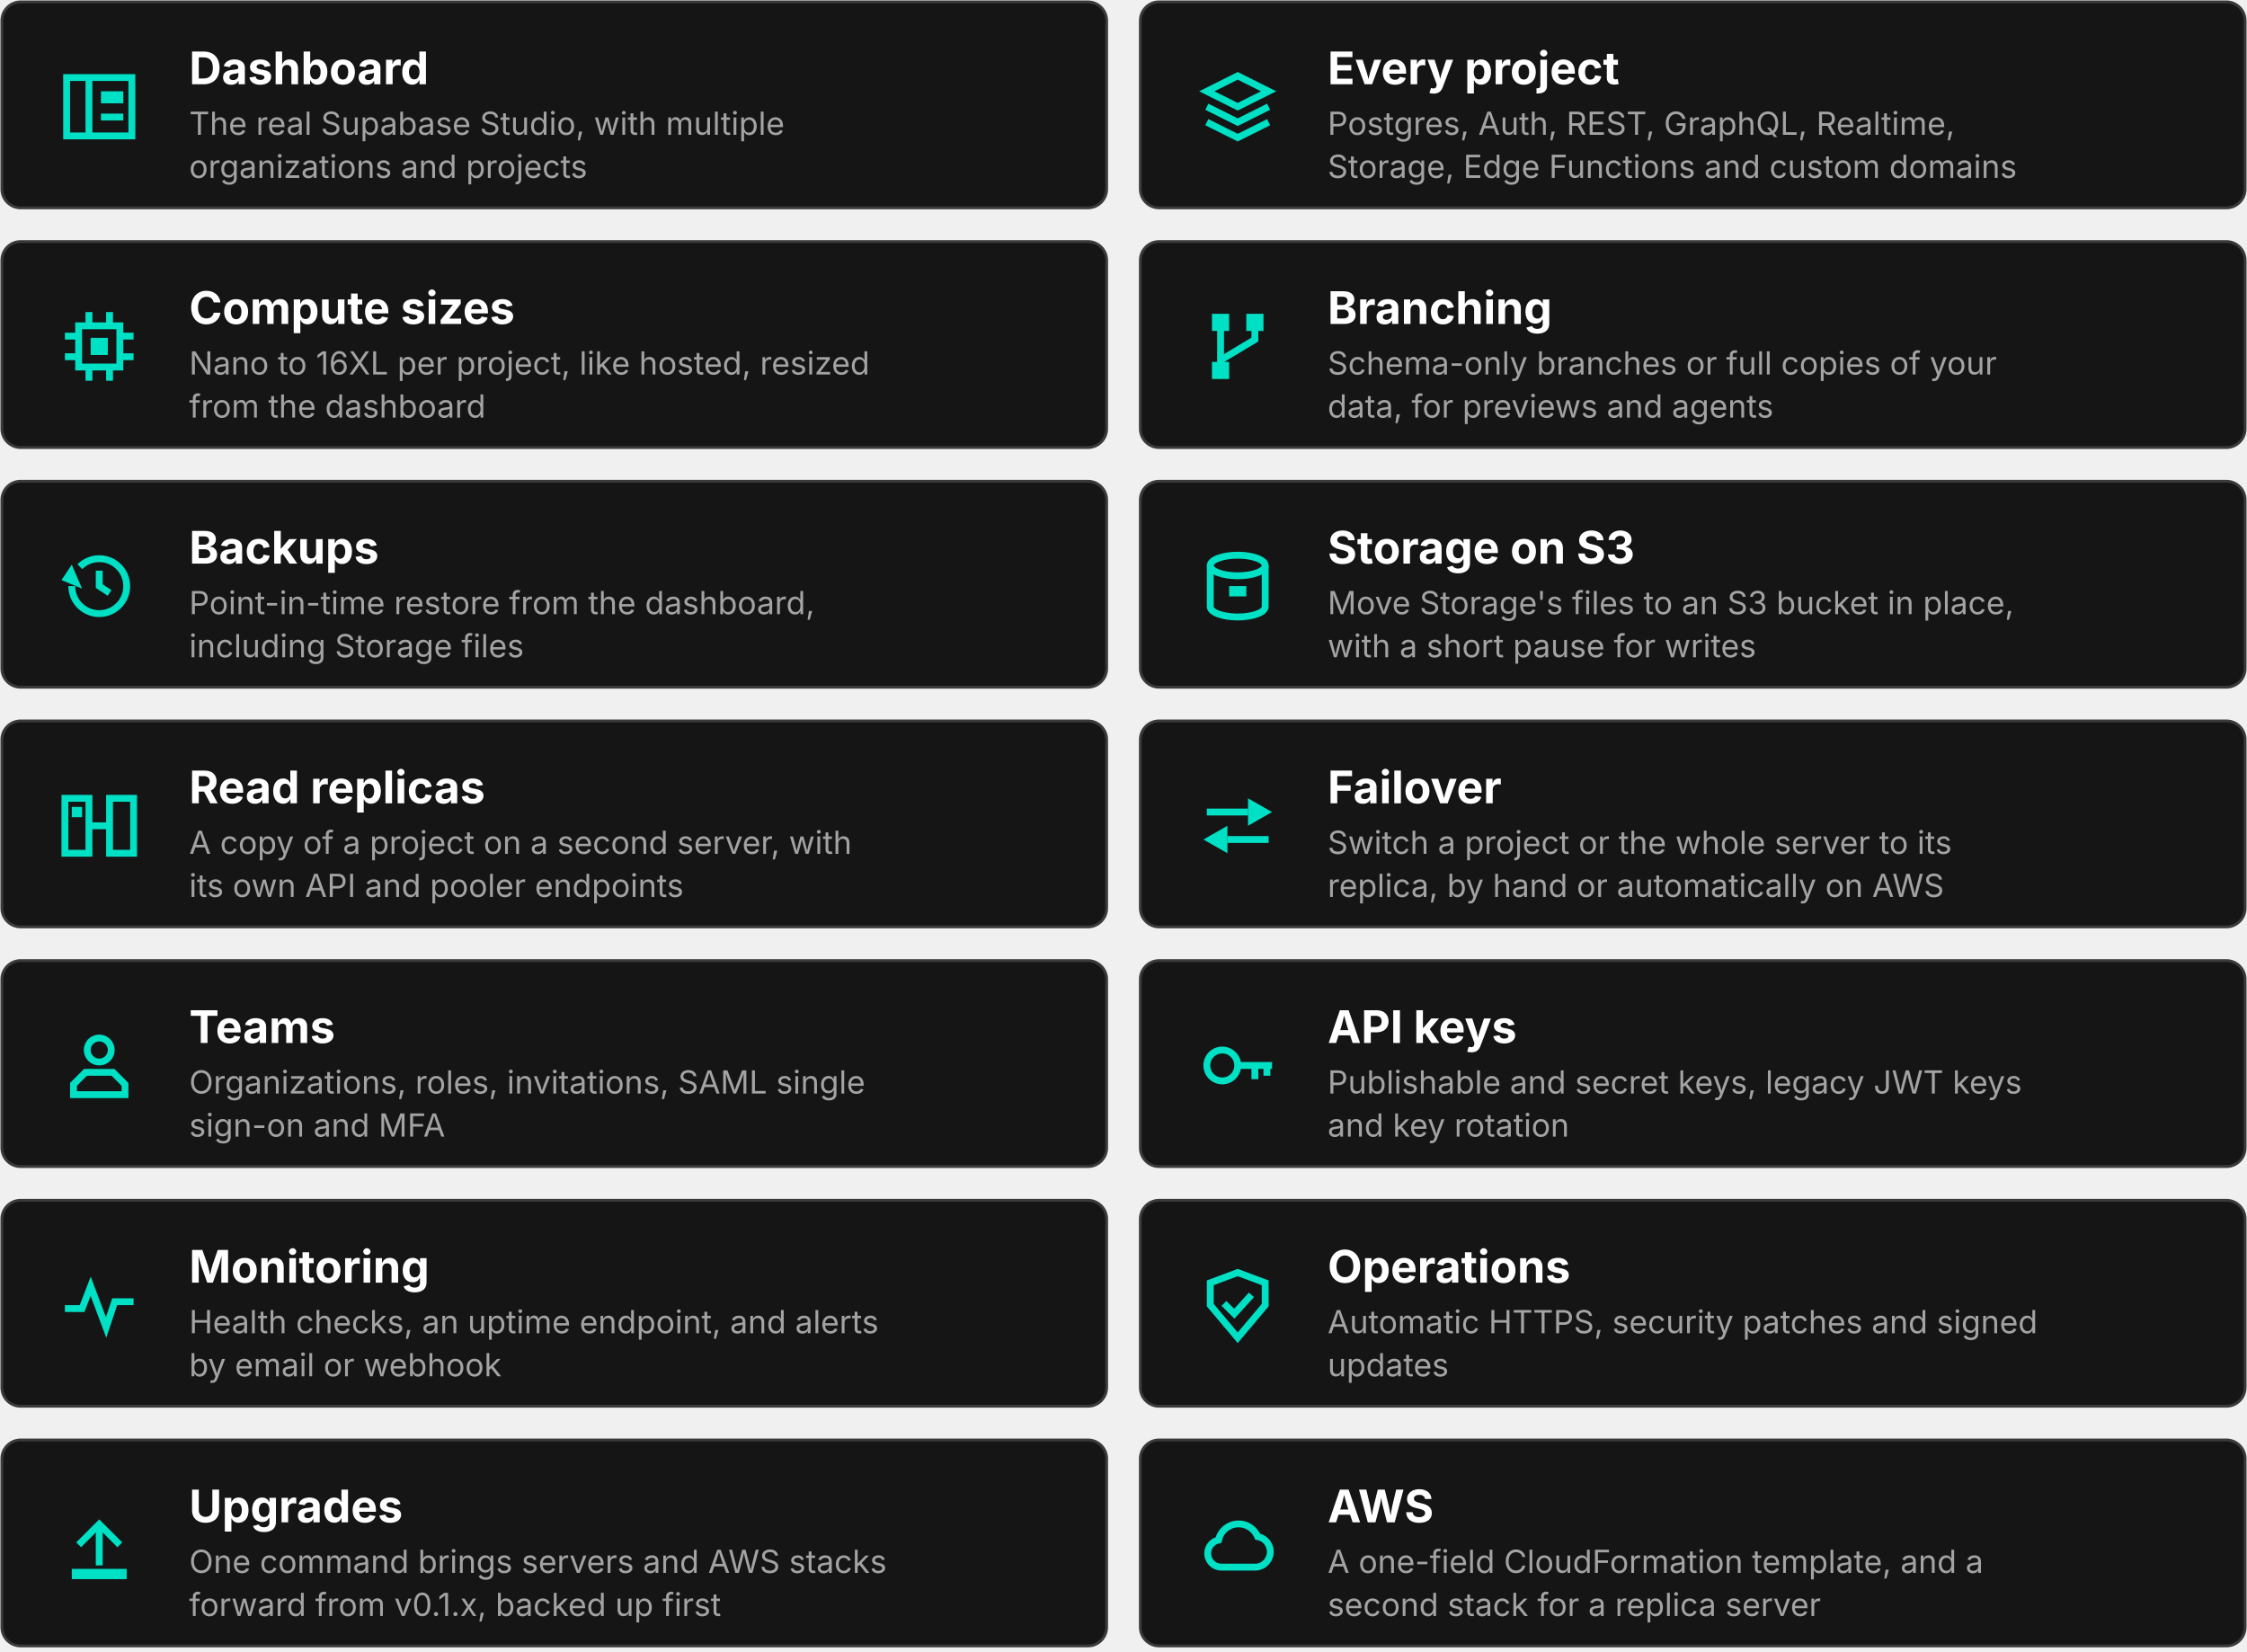
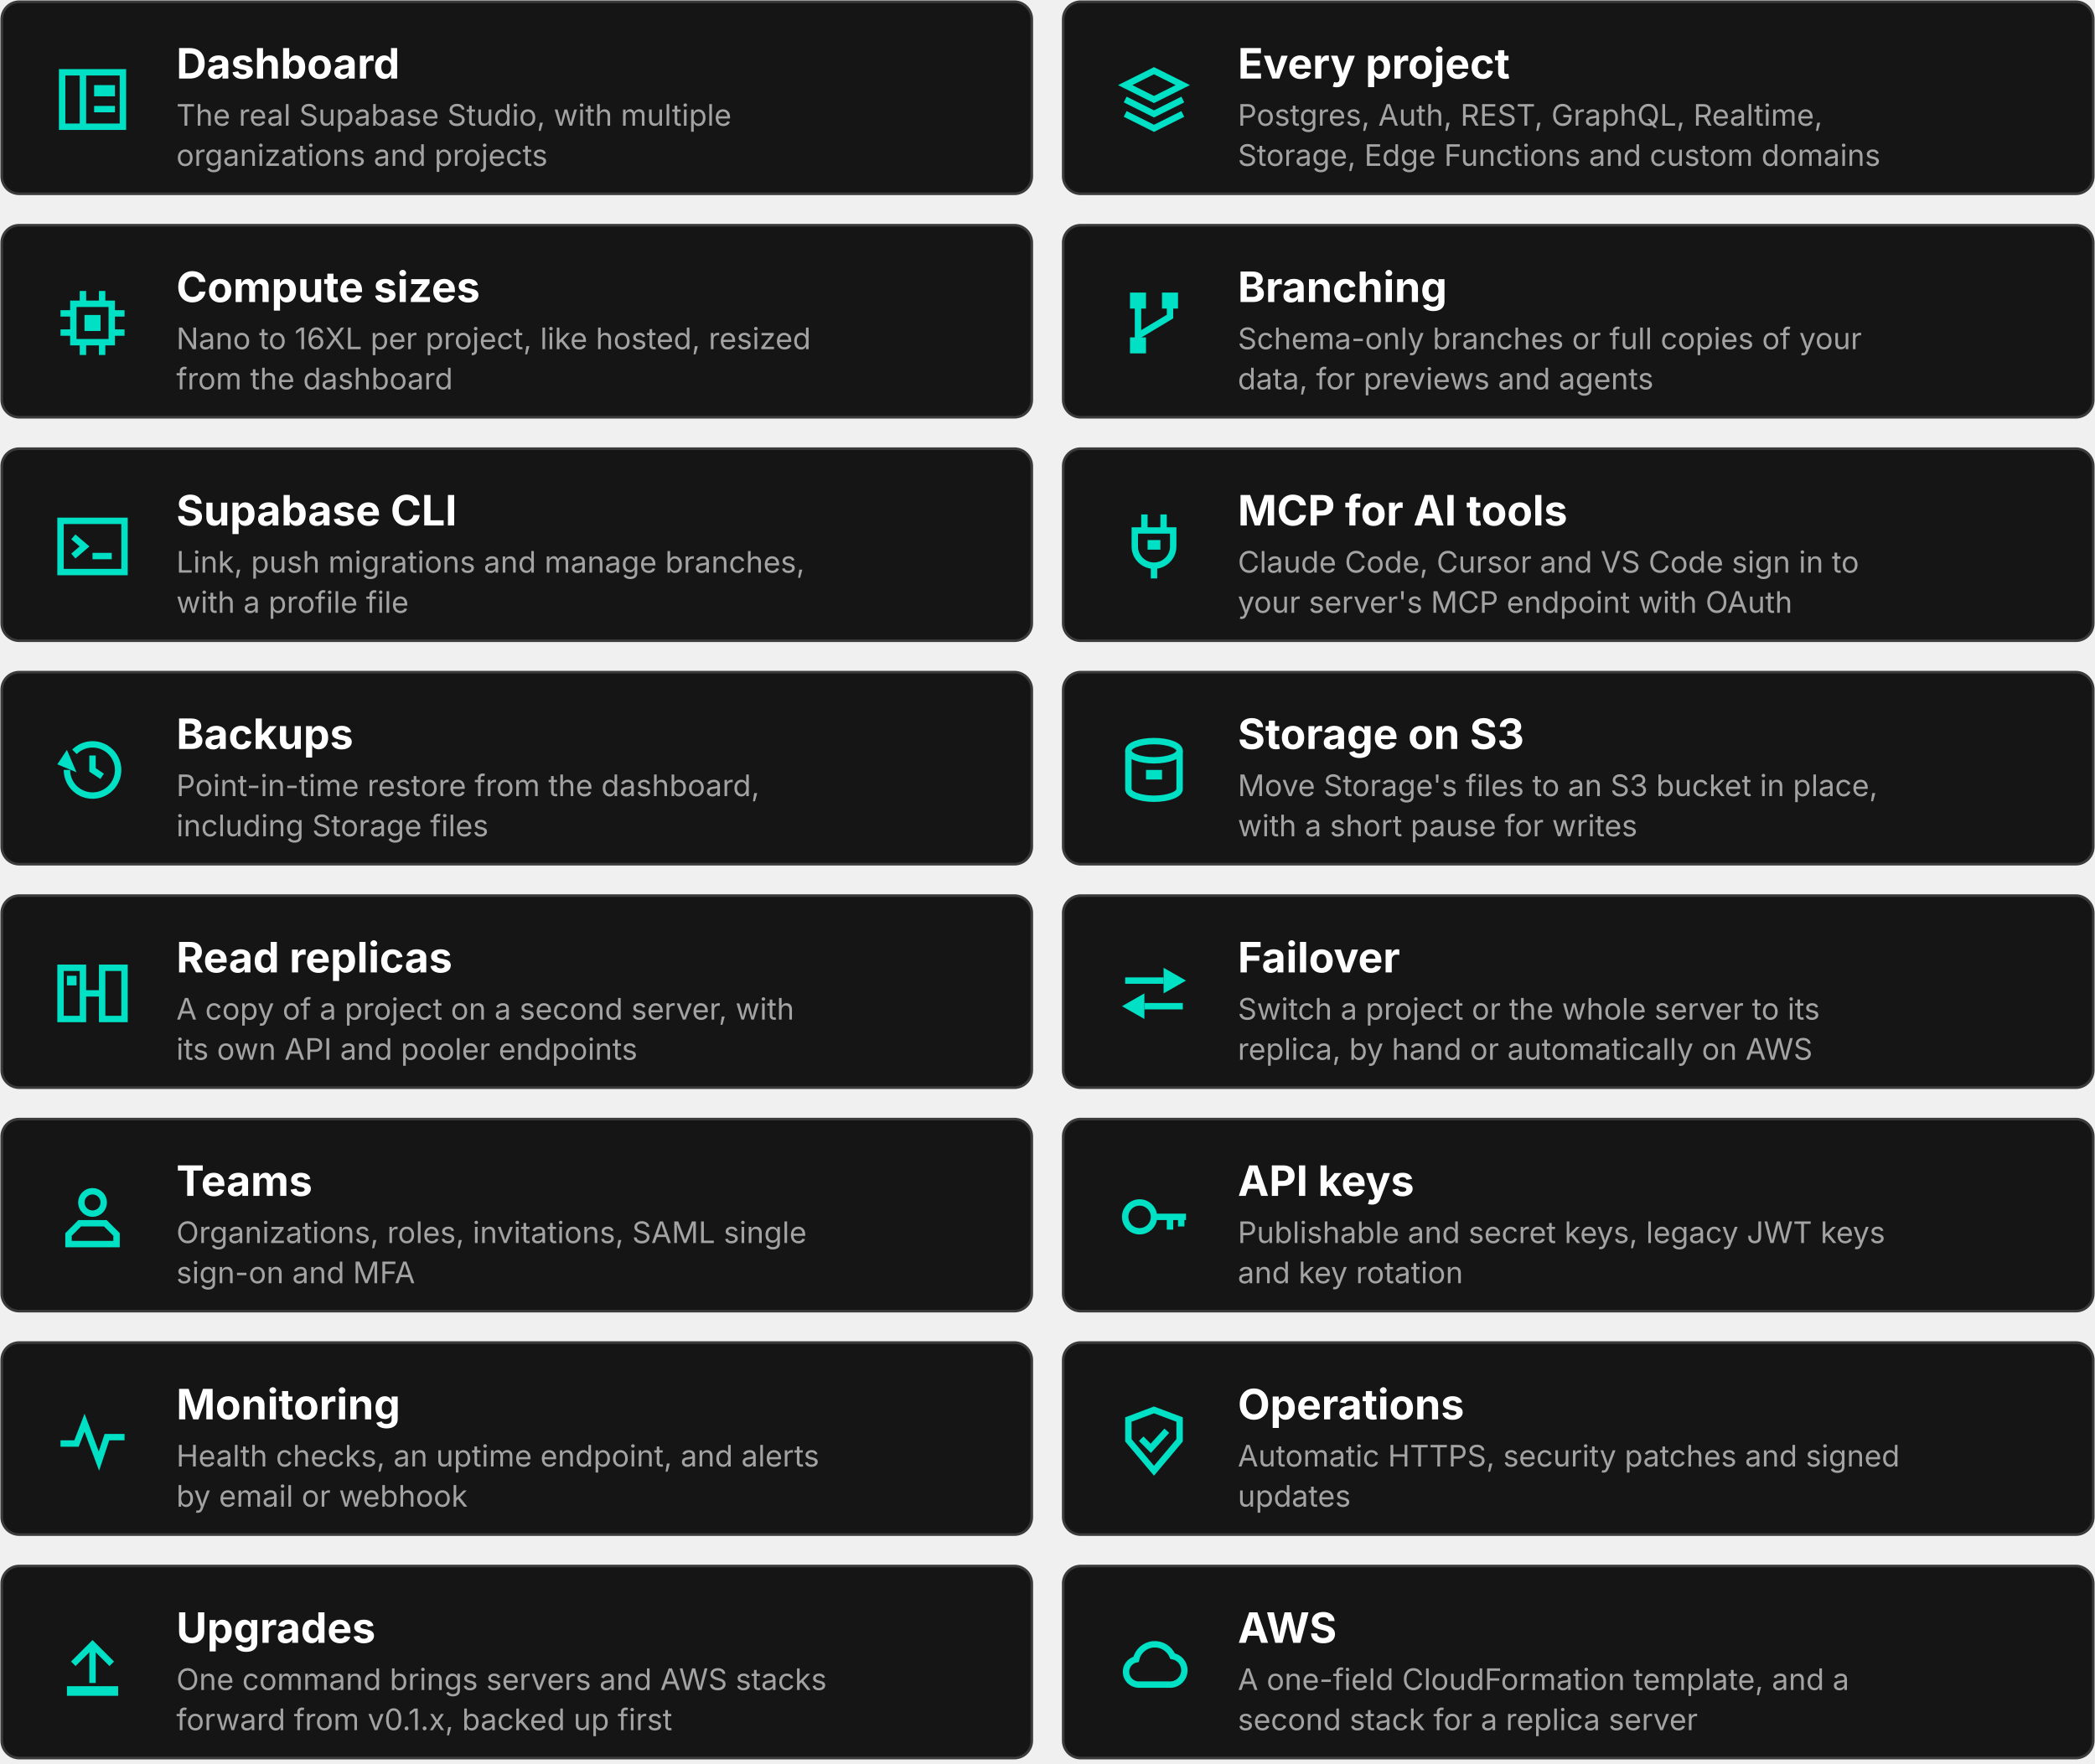
- <svg xmlns="http://www.w3.org/2000/svg" viewBox="0 0 1200 882" width="1200" height="882" role="img" aria-label="What is included (dark)">
+ <svg xmlns="http://www.w3.org/2000/svg" viewBox="0 0 1200 1010" width="1200" height="1010" role="img" aria-label="What is included (dark)">
  <rect x="1" y="1" width="590" height="110" rx="10" fill="#151515" stroke="#3a3a3a" stroke-width="1.5" />
  <g transform="translate(31 35) scale(0.9167)" fill="none" stroke="#00e0c4" stroke-width="4" stroke-linejoin="miter" stroke-linecap="butt">
    <rect x="5" y="7" width="38" height="34" />
    <path d="M18 7V41" />
    <path stroke="none" fill="#00e0c4" d="M25 15h13v7H25z" />
    <path d="M25 30h13" />
  </g>
  <text x="101" y="45" font-family="-apple-system, BlinkMacSystemFont, 'Segoe UI', Inter, Helvetica, Arial, sans-serif" font-size="24" font-weight="700" fill="#ffffff" text-anchor="start">Dashboard</text>
  <text x="101" y="72" font-family="-apple-system, BlinkMacSystemFont, 'Segoe UI', Inter, Helvetica, Arial, sans-serif" font-size="17" font-weight="400" fill="#a3a3a3" text-anchor="start">The real Supabase Studio, with multiple</text>
  <text x="101" y="95" font-family="-apple-system, BlinkMacSystemFont, 'Segoe UI', Inter, Helvetica, Arial, sans-serif" font-size="17" font-weight="400" fill="#a3a3a3" text-anchor="start">organizations and projects</text>
  <rect x="609" y="1" width="590" height="110" rx="10" fill="#151515" stroke="#3a3a3a" stroke-width="1.5" />
  <g transform="translate(639 35) scale(0.9167)" fill="none" stroke="#00e0c4" stroke-width="4" stroke-linejoin="miter" stroke-linecap="butt">
    <path d="M24 6L42 15L24 24L6 15Z" />
    <path d="M6 24L24 33L42 24" />
    <path d="M6 33L24 42L42 33" />
  </g>
  <text x="709" y="45" font-family="-apple-system, BlinkMacSystemFont, 'Segoe UI', Inter, Helvetica, Arial, sans-serif" font-size="24" font-weight="700" fill="#ffffff" text-anchor="start">Every project</text>
  <text x="709" y="72" font-family="-apple-system, BlinkMacSystemFont, 'Segoe UI', Inter, Helvetica, Arial, sans-serif" font-size="17" font-weight="400" fill="#a3a3a3" text-anchor="start">Postgres, Auth, REST, GraphQL, Realtime,</text>
  <text x="709" y="95" font-family="-apple-system, BlinkMacSystemFont, 'Segoe UI', Inter, Helvetica, Arial, sans-serif" font-size="17" font-weight="400" fill="#a3a3a3" text-anchor="start">Storage, Edge Functions and custom domains</text>
  <rect x="1" y="129" width="590" height="110" rx="10" fill="#151515" stroke="#3a3a3a" stroke-width="1.5" />
  <g transform="translate(31 163) scale(0.9167)" fill="none" stroke="#00e0c4" stroke-width="4" stroke-linejoin="miter" stroke-linecap="butt">
    <rect x="12" y="12" width="24" height="24" />
    <path stroke="none" fill="#00e0c4" d="M19 19h10v10H19z" />
    <path d="M18 4V12M30 4V12M18 36V44M30 36V44M4 18H12M4 30H12M36 18H44M36 30H44" />
  </g>
  <text x="101" y="173" font-family="-apple-system, BlinkMacSystemFont, 'Segoe UI', Inter, Helvetica, Arial, sans-serif" font-size="24" font-weight="700" fill="#ffffff" text-anchor="start">Compute sizes</text>
  <text x="101" y="200" font-family="-apple-system, BlinkMacSystemFont, 'Segoe UI', Inter, Helvetica, Arial, sans-serif" font-size="17" font-weight="400" fill="#a3a3a3" text-anchor="start">Nano to 16XL per project, like hosted, resized</text>
  <text x="101" y="223" font-family="-apple-system, BlinkMacSystemFont, 'Segoe UI', Inter, Helvetica, Arial, sans-serif" font-size="17" font-weight="400" fill="#a3a3a3" text-anchor="start">from the dashboard</text>
  <rect x="609" y="129" width="590" height="110" rx="10" fill="#151515" stroke="#3a3a3a" stroke-width="1.5" />
  <g transform="translate(639 163) scale(0.9167)" fill="none" stroke="#00e0c4" stroke-width="4" stroke-linejoin="miter" stroke-linecap="butt">
    <path d="M14 10V38" />
    <path d="M34 10V20L14 32" />
    <path stroke="none" fill="#00e0c4" d="M9 5h10v10H9zM29 5h10v10H29zM9 33h10v10H9z" />
  </g>
  <text x="709" y="173" font-family="-apple-system, BlinkMacSystemFont, 'Segoe UI', Inter, Helvetica, Arial, sans-serif" font-size="24" font-weight="700" fill="#ffffff" text-anchor="start">Branching</text>
  <text x="709" y="200" font-family="-apple-system, BlinkMacSystemFont, 'Segoe UI', Inter, Helvetica, Arial, sans-serif" font-size="17" font-weight="400" fill="#a3a3a3" text-anchor="start">Schema-only branches or full copies of your</text>
  <text x="709" y="223" font-family="-apple-system, BlinkMacSystemFont, 'Segoe UI', Inter, Helvetica, Arial, sans-serif" font-size="17" font-weight="400" fill="#a3a3a3" text-anchor="start">data, for previews and agents</text>
  <rect x="1" y="257" width="590" height="110" rx="10" fill="#151515" stroke="#3a3a3a" stroke-width="1.5" />
  <g transform="translate(31 291) scale(0.9167)" fill="none" stroke="#00e0c4" stroke-width="4" stroke-linejoin="miter" stroke-linecap="butt">
+     <rect x="4" y="8" width="40" height="32" />
+     <path d="M12 18L19 24L12 30" />
+     <path stroke="none" fill="#00e0c4" d="M24 28h12v4H24z" />
+   </g>
+   <text x="101" y="301" font-family="-apple-system, BlinkMacSystemFont, 'Segoe UI', Inter, Helvetica, Arial, sans-serif" font-size="24" font-weight="700" fill="#ffffff" text-anchor="start">Supabase CLI</text>
+   <text x="101" y="328" font-family="-apple-system, BlinkMacSystemFont, 'Segoe UI', Inter, Helvetica, Arial, sans-serif" font-size="17" font-weight="400" fill="#a3a3a3" text-anchor="start">Link, push migrations and manage branches,</text>
+   <text x="101" y="351" font-family="-apple-system, BlinkMacSystemFont, 'Segoe UI', Inter, Helvetica, Arial, sans-serif" font-size="17" font-weight="400" fill="#a3a3a3" text-anchor="start">with a profile file</text>
+   <rect x="609" y="257" width="590" height="110" rx="10" fill="#151515" stroke="#3a3a3a" stroke-width="1.5" />
+   <g transform="translate(639 291) scale(0.9167)" fill="none" stroke="#00e0c4" stroke-width="4" stroke-linejoin="miter" stroke-linecap="butt">
+     <path d="M18 4V14M30 4V14" />
+     <path d="M12 14H36V24A12 12 0 0 1 12 24Z" />
+     <path d="M24 36V44" />
+     <path stroke="none" fill="#00e0c4" d="M20 20h8v6H20z" />
+   </g>
+   <text x="709" y="301" font-family="-apple-system, BlinkMacSystemFont, 'Segoe UI', Inter, Helvetica, Arial, sans-serif" font-size="24" font-weight="700" fill="#ffffff" text-anchor="start">MCP for AI tools</text>
+   <text x="709" y="328" font-family="-apple-system, BlinkMacSystemFont, 'Segoe UI', Inter, Helvetica, Arial, sans-serif" font-size="17" font-weight="400" fill="#a3a3a3" text-anchor="start">Claude Code, Cursor and VS Code sign in to</text>
+   <text x="709" y="351" font-family="-apple-system, BlinkMacSystemFont, 'Segoe UI', Inter, Helvetica, Arial, sans-serif" font-size="17" font-weight="400" fill="#a3a3a3" text-anchor="start">your server's MCP endpoint with OAuth</text>
+   <rect x="1" y="385" width="590" height="110" rx="10" fill="#151515" stroke="#3a3a3a" stroke-width="1.5" />
+   <g transform="translate(31 419) scale(0.9167)" fill="none" stroke="#00e0c4" stroke-width="4" stroke-linejoin="miter" stroke-linecap="butt">
    <path d="M12.7 12.7A16 16 0 1 1 8 24" />
    <path d="M24 15V24L30 28" />
    <path stroke="none" fill="#00e0c4" d="M2 20.5L14 25.5L8 11.5Z" />
  </g>
-   <text x="101" y="301" font-family="-apple-system, BlinkMacSystemFont, 'Segoe UI', Inter, Helvetica, Arial, sans-serif" font-size="24" font-weight="700" fill="#ffffff" text-anchor="start">Backups</text>
-   <text x="101" y="328" font-family="-apple-system, BlinkMacSystemFont, 'Segoe UI', Inter, Helvetica, Arial, sans-serif" font-size="17" font-weight="400" fill="#a3a3a3" text-anchor="start">Point-in-time restore from the dashboard,</text>
-   <text x="101" y="351" font-family="-apple-system, BlinkMacSystemFont, 'Segoe UI', Inter, Helvetica, Arial, sans-serif" font-size="17" font-weight="400" fill="#a3a3a3" text-anchor="start">including Storage files</text>
-   <rect x="609" y="257" width="590" height="110" rx="10" fill="#151515" stroke="#3a3a3a" stroke-width="1.5" />
-   <g transform="translate(639 291) scale(0.9167)" fill="none" stroke="#00e0c4" stroke-width="4" stroke-linejoin="miter" stroke-linecap="butt">
+   <text x="101" y="429" font-family="-apple-system, BlinkMacSystemFont, 'Segoe UI', Inter, Helvetica, Arial, sans-serif" font-size="24" font-weight="700" fill="#ffffff" text-anchor="start">Backups</text>
+   <text x="101" y="456" font-family="-apple-system, BlinkMacSystemFont, 'Segoe UI', Inter, Helvetica, Arial, sans-serif" font-size="17" font-weight="400" fill="#a3a3a3" text-anchor="start">Point-in-time restore from the dashboard,</text>
+   <text x="101" y="479" font-family="-apple-system, BlinkMacSystemFont, 'Segoe UI', Inter, Helvetica, Arial, sans-serif" font-size="17" font-weight="400" fill="#a3a3a3" text-anchor="start">including Storage files</text>
+   <rect x="609" y="385" width="590" height="110" rx="10" fill="#151515" stroke="#3a3a3a" stroke-width="1.5" />
+   <g transform="translate(639 419) scale(0.9167)" fill="none" stroke="#00e0c4" stroke-width="4" stroke-linejoin="miter" stroke-linecap="butt">
    <ellipse cx="24" cy="12" rx="16" ry="6" />
    <path d="M8 12V36A16 6 0 0 0 40 36V12" />
    <path stroke="none" fill="#00e0c4" d="M19 24h10v6H19z" />
  </g>
-   <text x="709" y="301" font-family="-apple-system, BlinkMacSystemFont, 'Segoe UI', Inter, Helvetica, Arial, sans-serif" font-size="24" font-weight="700" fill="#ffffff" text-anchor="start">Storage on S3</text>
-   <text x="709" y="328" font-family="-apple-system, BlinkMacSystemFont, 'Segoe UI', Inter, Helvetica, Arial, sans-serif" font-size="17" font-weight="400" fill="#a3a3a3" text-anchor="start">Move Storage's files to an S3 bucket in place,</text>
-   <text x="709" y="351" font-family="-apple-system, BlinkMacSystemFont, 'Segoe UI', Inter, Helvetica, Arial, sans-serif" font-size="17" font-weight="400" fill="#a3a3a3" text-anchor="start">with a short pause for writes</text>
-   <rect x="1" y="385" width="590" height="110" rx="10" fill="#151515" stroke="#3a3a3a" stroke-width="1.5" />
-   <g transform="translate(31 419) scale(0.9167)" fill="none" stroke="#00e0c4" stroke-width="4" stroke-linejoin="miter" stroke-linecap="butt">
+   <text x="709" y="429" font-family="-apple-system, BlinkMacSystemFont, 'Segoe UI', Inter, Helvetica, Arial, sans-serif" font-size="24" font-weight="700" fill="#ffffff" text-anchor="start">Storage on S3</text>
+   <text x="709" y="456" font-family="-apple-system, BlinkMacSystemFont, 'Segoe UI', Inter, Helvetica, Arial, sans-serif" font-size="17" font-weight="400" fill="#a3a3a3" text-anchor="start">Move Storage's files to an S3 bucket in place,</text>
+   <text x="709" y="479" font-family="-apple-system, BlinkMacSystemFont, 'Segoe UI', Inter, Helvetica, Arial, sans-serif" font-size="17" font-weight="400" fill="#a3a3a3" text-anchor="start">with a short pause for writes</text>
+   <rect x="1" y="513" width="590" height="110" rx="10" fill="#151515" stroke="#3a3a3a" stroke-width="1.5" />
+   <g transform="translate(31 547) scale(0.9167)" fill="none" stroke="#00e0c4" stroke-width="4" stroke-linejoin="miter" stroke-linecap="butt">
    <rect x="4" y="8" width="14" height="32" />
    <rect x="30" y="8" width="14" height="32" />
    <path d="M18 24H30" />
    <path stroke="none" fill="#00e0c4" d="M8 13h6v6H8z" />
  </g>
-   <text x="101" y="429" font-family="-apple-system, BlinkMacSystemFont, 'Segoe UI', Inter, Helvetica, Arial, sans-serif" font-size="24" font-weight="700" fill="#ffffff" text-anchor="start">Read replicas</text>
-   <text x="101" y="456" font-family="-apple-system, BlinkMacSystemFont, 'Segoe UI', Inter, Helvetica, Arial, sans-serif" font-size="17" font-weight="400" fill="#a3a3a3" text-anchor="start">A copy of a project on a second server, with</text>
-   <text x="101" y="479" font-family="-apple-system, BlinkMacSystemFont, 'Segoe UI', Inter, Helvetica, Arial, sans-serif" font-size="17" font-weight="400" fill="#a3a3a3" text-anchor="start">its own API and pooler endpoints</text>
-   <rect x="609" y="385" width="590" height="110" rx="10" fill="#151515" stroke="#3a3a3a" stroke-width="1.5" />
-   <g transform="translate(639 419) scale(0.9167)" fill="none" stroke="#00e0c4" stroke-width="4" stroke-linejoin="miter" stroke-linecap="butt">
+   <text x="101" y="557" font-family="-apple-system, BlinkMacSystemFont, 'Segoe UI', Inter, Helvetica, Arial, sans-serif" font-size="24" font-weight="700" fill="#ffffff" text-anchor="start">Read replicas</text>
+   <text x="101" y="584" font-family="-apple-system, BlinkMacSystemFont, 'Segoe UI', Inter, Helvetica, Arial, sans-serif" font-size="17" font-weight="400" fill="#a3a3a3" text-anchor="start">A copy of a project on a second server, with</text>
+   <text x="101" y="607" font-family="-apple-system, BlinkMacSystemFont, 'Segoe UI', Inter, Helvetica, Arial, sans-serif" font-size="17" font-weight="400" fill="#a3a3a3" text-anchor="start">its own API and pooler endpoints</text>
+   <rect x="609" y="513" width="590" height="110" rx="10" fill="#151515" stroke="#3a3a3a" stroke-width="1.5" />
+   <g transform="translate(639 547) scale(0.9167)" fill="none" stroke="#00e0c4" stroke-width="4" stroke-linejoin="miter" stroke-linecap="butt">
    <path d="M6 16H30" />
    <path stroke="none" fill="#00e0c4" d="M30 8L44 16L30 24Z" />
    <path d="M42 32H18" />
    <path stroke="none" fill="#00e0c4" d="M18 24L4 32L18 40Z" />
  </g>
-   <text x="709" y="429" font-family="-apple-system, BlinkMacSystemFont, 'Segoe UI', Inter, Helvetica, Arial, sans-serif" font-size="24" font-weight="700" fill="#ffffff" text-anchor="start">Failover</text>
-   <text x="709" y="456" font-family="-apple-system, BlinkMacSystemFont, 'Segoe UI', Inter, Helvetica, Arial, sans-serif" font-size="17" font-weight="400" fill="#a3a3a3" text-anchor="start">Switch a project or the whole server to its</text>
-   <text x="709" y="479" font-family="-apple-system, BlinkMacSystemFont, 'Segoe UI', Inter, Helvetica, Arial, sans-serif" font-size="17" font-weight="400" fill="#a3a3a3" text-anchor="start">replica, by hand or automatically on AWS</text>
-   <rect x="1" y="513" width="590" height="110" rx="10" fill="#151515" stroke="#3a3a3a" stroke-width="1.5" />
-   <g transform="translate(31 547) scale(0.9167)" fill="none" stroke="#00e0c4" stroke-width="4" stroke-linejoin="miter" stroke-linecap="butt">
+   <text x="709" y="557" font-family="-apple-system, BlinkMacSystemFont, 'Segoe UI', Inter, Helvetica, Arial, sans-serif" font-size="24" font-weight="700" fill="#ffffff" text-anchor="start">Failover</text>
+   <text x="709" y="584" font-family="-apple-system, BlinkMacSystemFont, 'Segoe UI', Inter, Helvetica, Arial, sans-serif" font-size="17" font-weight="400" fill="#a3a3a3" text-anchor="start">Switch a project or the whole server to its</text>
+   <text x="709" y="607" font-family="-apple-system, BlinkMacSystemFont, 'Segoe UI', Inter, Helvetica, Arial, sans-serif" font-size="17" font-weight="400" fill="#a3a3a3" text-anchor="start">replica, by hand or automatically on AWS</text>
+   <rect x="1" y="641" width="590" height="110" rx="10" fill="#151515" stroke="#3a3a3a" stroke-width="1.5" />
+   <g transform="translate(31 675) scale(0.9167)" fill="none" stroke="#00e0c4" stroke-width="4" stroke-linejoin="miter" stroke-linecap="butt">
    <circle cx="24" cy="15" r="7" />
    <path d="M9 41V35L16 28H32L39 35V41Z" />
  </g>
-   <text x="101" y="557" font-family="-apple-system, BlinkMacSystemFont, 'Segoe UI', Inter, Helvetica, Arial, sans-serif" font-size="24" font-weight="700" fill="#ffffff" text-anchor="start">Teams</text>
-   <text x="101" y="584" font-family="-apple-system, BlinkMacSystemFont, 'Segoe UI', Inter, Helvetica, Arial, sans-serif" font-size="17" font-weight="400" fill="#a3a3a3" text-anchor="start">Organizations, roles, invitations, SAML single</text>
-   <text x="101" y="607" font-family="-apple-system, BlinkMacSystemFont, 'Segoe UI', Inter, Helvetica, Arial, sans-serif" font-size="17" font-weight="400" fill="#a3a3a3" text-anchor="start">sign-on and MFA</text>
-   <rect x="609" y="513" width="590" height="110" rx="10" fill="#151515" stroke="#3a3a3a" stroke-width="1.5" />
-   <g transform="translate(639 547) scale(0.9167)" fill="none" stroke="#00e0c4" stroke-width="4" stroke-linejoin="miter" stroke-linecap="butt">
+   <text x="101" y="685" font-family="-apple-system, BlinkMacSystemFont, 'Segoe UI', Inter, Helvetica, Arial, sans-serif" font-size="24" font-weight="700" fill="#ffffff" text-anchor="start">Teams</text>
+   <text x="101" y="712" font-family="-apple-system, BlinkMacSystemFont, 'Segoe UI', Inter, Helvetica, Arial, sans-serif" font-size="17" font-weight="400" fill="#a3a3a3" text-anchor="start">Organizations, roles, invitations, SAML single</text>
+   <text x="101" y="735" font-family="-apple-system, BlinkMacSystemFont, 'Segoe UI', Inter, Helvetica, Arial, sans-serif" font-size="17" font-weight="400" fill="#a3a3a3" text-anchor="start">sign-on and MFA</text>
+   <rect x="609" y="641" width="590" height="110" rx="10" fill="#151515" stroke="#3a3a3a" stroke-width="1.5" />
+   <g transform="translate(639 675) scale(0.9167)" fill="none" stroke="#00e0c4" stroke-width="4" stroke-linejoin="miter" stroke-linecap="butt">
    <circle cx="15" cy="24" r="9" />
    <path d="M24 24H44" />
    <path d="M34 24V32M41 24V30" />
  </g>
-   <text x="709" y="557" font-family="-apple-system, BlinkMacSystemFont, 'Segoe UI', Inter, Helvetica, Arial, sans-serif" font-size="24" font-weight="700" fill="#ffffff" text-anchor="start">API keys</text>
-   <text x="709" y="584" font-family="-apple-system, BlinkMacSystemFont, 'Segoe UI', Inter, Helvetica, Arial, sans-serif" font-size="17" font-weight="400" fill="#a3a3a3" text-anchor="start">Publishable and secret keys, legacy JWT keys</text>
-   <text x="709" y="607" font-family="-apple-system, BlinkMacSystemFont, 'Segoe UI', Inter, Helvetica, Arial, sans-serif" font-size="17" font-weight="400" fill="#a3a3a3" text-anchor="start">and key rotation</text>
-   <rect x="1" y="641" width="590" height="110" rx="10" fill="#151515" stroke="#3a3a3a" stroke-width="1.5" />
-   <g transform="translate(31 675) scale(0.9167)" fill="none" stroke="#00e0c4" stroke-width="4" stroke-linejoin="miter" stroke-linecap="butt">
+   <text x="709" y="685" font-family="-apple-system, BlinkMacSystemFont, 'Segoe UI', Inter, Helvetica, Arial, sans-serif" font-size="24" font-weight="700" fill="#ffffff" text-anchor="start">API keys</text>
+   <text x="709" y="712" font-family="-apple-system, BlinkMacSystemFont, 'Segoe UI', Inter, Helvetica, Arial, sans-serif" font-size="17" font-weight="400" fill="#a3a3a3" text-anchor="start">Publishable and secret keys, legacy JWT keys</text>
+   <text x="709" y="735" font-family="-apple-system, BlinkMacSystemFont, 'Segoe UI', Inter, Helvetica, Arial, sans-serif" font-size="17" font-weight="400" fill="#a3a3a3" text-anchor="start">and key rotation</text>
+   <rect x="1" y="769" width="590" height="110" rx="10" fill="#151515" stroke="#3a3a3a" stroke-width="1.5" />
+   <g transform="translate(31 803) scale(0.9167)" fill="none" stroke="#00e0c4" stroke-width="4" stroke-linejoin="miter" stroke-linecap="butt">
    <path d="M4 26H14L19 13L28 37L33 22H44" />
  </g>
-   <text x="101" y="685" font-family="-apple-system, BlinkMacSystemFont, 'Segoe UI', Inter, Helvetica, Arial, sans-serif" font-size="24" font-weight="700" fill="#ffffff" text-anchor="start">Monitoring</text>
-   <text x="101" y="712" font-family="-apple-system, BlinkMacSystemFont, 'Segoe UI', Inter, Helvetica, Arial, sans-serif" font-size="17" font-weight="400" fill="#a3a3a3" text-anchor="start">Health checks, an uptime endpoint, and alerts</text>
-   <text x="101" y="735" font-family="-apple-system, BlinkMacSystemFont, 'Segoe UI', Inter, Helvetica, Arial, sans-serif" font-size="17" font-weight="400" fill="#a3a3a3" text-anchor="start">by email or webhook</text>
-   <rect x="609" y="641" width="590" height="110" rx="10" fill="#151515" stroke="#3a3a3a" stroke-width="1.5" />
-   <g transform="translate(639 675) scale(0.9167)" fill="none" stroke="#00e0c4" stroke-width="4" stroke-linejoin="miter" stroke-linecap="butt">
+   <text x="101" y="813" font-family="-apple-system, BlinkMacSystemFont, 'Segoe UI', Inter, Helvetica, Arial, sans-serif" font-size="24" font-weight="700" fill="#ffffff" text-anchor="start">Monitoring</text>
+   <text x="101" y="840" font-family="-apple-system, BlinkMacSystemFont, 'Segoe UI', Inter, Helvetica, Arial, sans-serif" font-size="17" font-weight="400" fill="#a3a3a3" text-anchor="start">Health checks, an uptime endpoint, and alerts</text>
+   <text x="101" y="863" font-family="-apple-system, BlinkMacSystemFont, 'Segoe UI', Inter, Helvetica, Arial, sans-serif" font-size="17" font-weight="400" fill="#a3a3a3" text-anchor="start">by email or webhook</text>
+   <rect x="609" y="769" width="590" height="110" rx="10" fill="#151515" stroke="#3a3a3a" stroke-width="1.5" />
+   <g transform="translate(639 803) scale(0.9167)" fill="none" stroke="#00e0c4" stroke-width="4" stroke-linejoin="miter" stroke-linecap="butt">
    <path d="M24 5L40 11V24L24 43L8 24V11Z" />
    <path d="M16 23L22 29L32 18" />
  </g>
-   <text x="709" y="685" font-family="-apple-system, BlinkMacSystemFont, 'Segoe UI', Inter, Helvetica, Arial, sans-serif" font-size="24" font-weight="700" fill="#ffffff" text-anchor="start">Operations</text>
-   <text x="709" y="712" font-family="-apple-system, BlinkMacSystemFont, 'Segoe UI', Inter, Helvetica, Arial, sans-serif" font-size="17" font-weight="400" fill="#a3a3a3" text-anchor="start">Automatic HTTPS, security patches and signed</text>
-   <text x="709" y="735" font-family="-apple-system, BlinkMacSystemFont, 'Segoe UI', Inter, Helvetica, Arial, sans-serif" font-size="17" font-weight="400" fill="#a3a3a3" text-anchor="start">updates</text>
-   <rect x="1" y="769" width="590" height="110" rx="10" fill="#151515" stroke="#3a3a3a" stroke-width="1.5" />
-   <g transform="translate(31 803) scale(0.9167)" fill="none" stroke="#00e0c4" stroke-width="4" stroke-linejoin="miter" stroke-linecap="butt">
+   <text x="709" y="813" font-family="-apple-system, BlinkMacSystemFont, 'Segoe UI', Inter, Helvetica, Arial, sans-serif" font-size="24" font-weight="700" fill="#ffffff" text-anchor="start">Operations</text>
+   <text x="709" y="840" font-family="-apple-system, BlinkMacSystemFont, 'Segoe UI', Inter, Helvetica, Arial, sans-serif" font-size="17" font-weight="400" fill="#a3a3a3" text-anchor="start">Automatic HTTPS, security patches and signed</text>
+   <text x="709" y="863" font-family="-apple-system, BlinkMacSystemFont, 'Segoe UI', Inter, Helvetica, Arial, sans-serif" font-size="17" font-weight="400" fill="#a3a3a3" text-anchor="start">updates</text>
+   <rect x="1" y="897" width="590" height="110" rx="10" fill="#151515" stroke="#3a3a3a" stroke-width="1.5" />
+   <g transform="translate(31 931) scale(0.9167)" fill="none" stroke="#00e0c4" stroke-width="4" stroke-linejoin="miter" stroke-linecap="butt">
    <path d="M24 36V14" />
    <path d="M12 24L24 12L36 24" />
    <path stroke="none" fill="#00e0c4" d="M8 38h32v6H8z" />
  </g>
-   <text x="101" y="813" font-family="-apple-system, BlinkMacSystemFont, 'Segoe UI', Inter, Helvetica, Arial, sans-serif" font-size="24" font-weight="700" fill="#ffffff" text-anchor="start">Upgrades</text>
-   <text x="101" y="840" font-family="-apple-system, BlinkMacSystemFont, 'Segoe UI', Inter, Helvetica, Arial, sans-serif" font-size="17" font-weight="400" fill="#a3a3a3" text-anchor="start">One command brings servers and AWS stacks</text>
-   <text x="101" y="863" font-family="-apple-system, BlinkMacSystemFont, 'Segoe UI', Inter, Helvetica, Arial, sans-serif" font-size="17" font-weight="400" fill="#a3a3a3" text-anchor="start">forward from v0.1.x, backed up first</text>
-   <rect x="609" y="769" width="590" height="110" rx="10" fill="#151515" stroke="#3a3a3a" stroke-width="1.5" />
-   <g transform="translate(639 803) scale(0.9167)" fill="none" stroke="#00e0c4" stroke-width="4" stroke-linejoin="miter" stroke-linecap="butt">
+   <text x="101" y="941" font-family="-apple-system, BlinkMacSystemFont, 'Segoe UI', Inter, Helvetica, Arial, sans-serif" font-size="24" font-weight="700" fill="#ffffff" text-anchor="start">Upgrades</text>
+   <text x="101" y="968" font-family="-apple-system, BlinkMacSystemFont, 'Segoe UI', Inter, Helvetica, Arial, sans-serif" font-size="17" font-weight="400" fill="#a3a3a3" text-anchor="start">One command brings servers and AWS stacks</text>
+   <text x="101" y="991" font-family="-apple-system, BlinkMacSystemFont, 'Segoe UI', Inter, Helvetica, Arial, sans-serif" font-size="17" font-weight="400" fill="#a3a3a3" text-anchor="start">forward from v0.1.x, backed up first</text>
+   <rect x="609" y="897" width="590" height="110" rx="10" fill="#151515" stroke="#3a3a3a" stroke-width="1.5" />
+   <g transform="translate(639 931) scale(0.9167)" fill="none" stroke="#00e0c4" stroke-width="4" stroke-linejoin="miter" stroke-linecap="butt">
    <path d="M14 37A8 8 0 0 1 12.8 21.2A12 12 0 0 1 35.6 19.2A9 9 0 0 1 35 37Z" />
  </g>
-   <text x="709" y="813" font-family="-apple-system, BlinkMacSystemFont, 'Segoe UI', Inter, Helvetica, Arial, sans-serif" font-size="24" font-weight="700" fill="#ffffff" text-anchor="start">AWS</text>
-   <text x="709" y="840" font-family="-apple-system, BlinkMacSystemFont, 'Segoe UI', Inter, Helvetica, Arial, sans-serif" font-size="17" font-weight="400" fill="#a3a3a3" text-anchor="start">A one-field CloudFormation template, and a</text>
-   <text x="709" y="863" font-family="-apple-system, BlinkMacSystemFont, 'Segoe UI', Inter, Helvetica, Arial, sans-serif" font-size="17" font-weight="400" fill="#a3a3a3" text-anchor="start">second stack for a replica server</text>
+   <text x="709" y="941" font-family="-apple-system, BlinkMacSystemFont, 'Segoe UI', Inter, Helvetica, Arial, sans-serif" font-size="24" font-weight="700" fill="#ffffff" text-anchor="start">AWS</text>
+   <text x="709" y="968" font-family="-apple-system, BlinkMacSystemFont, 'Segoe UI', Inter, Helvetica, Arial, sans-serif" font-size="17" font-weight="400" fill="#a3a3a3" text-anchor="start">A one-field CloudFormation template, and a</text>
+   <text x="709" y="991" font-family="-apple-system, BlinkMacSystemFont, 'Segoe UI', Inter, Helvetica, Arial, sans-serif" font-size="17" font-weight="400" fill="#a3a3a3" text-anchor="start">second stack for a replica server</text>
</svg>
